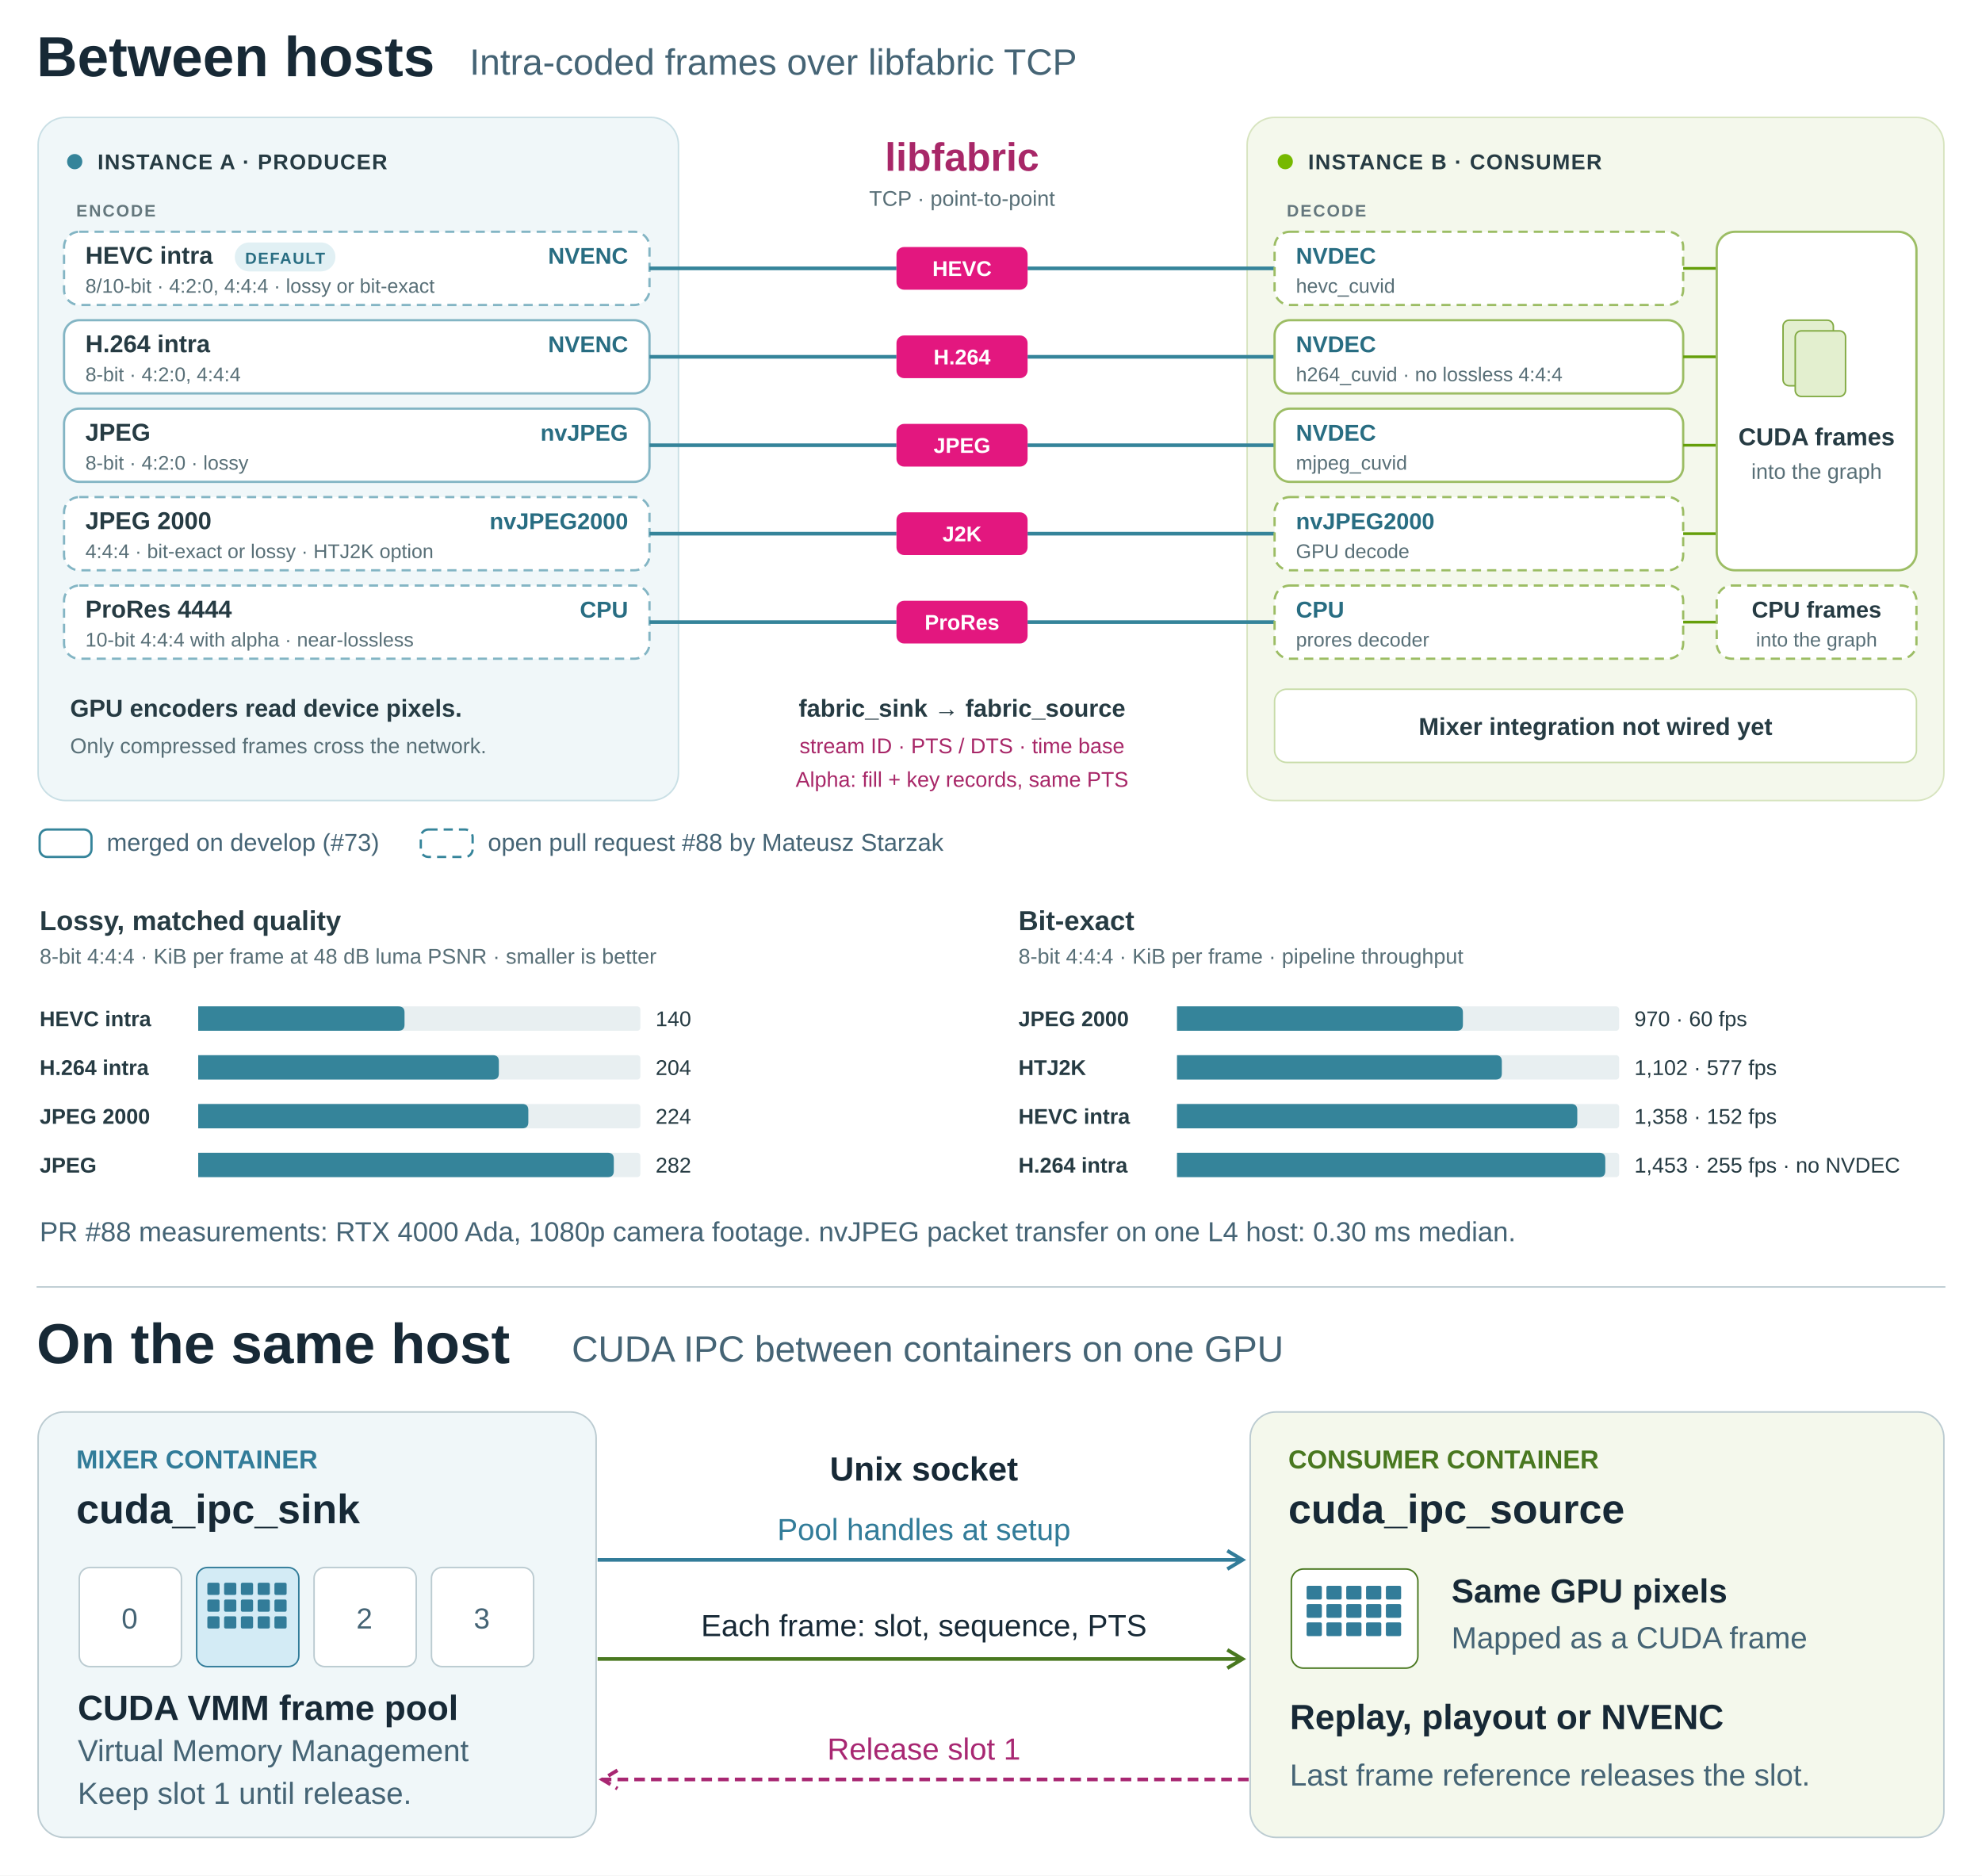
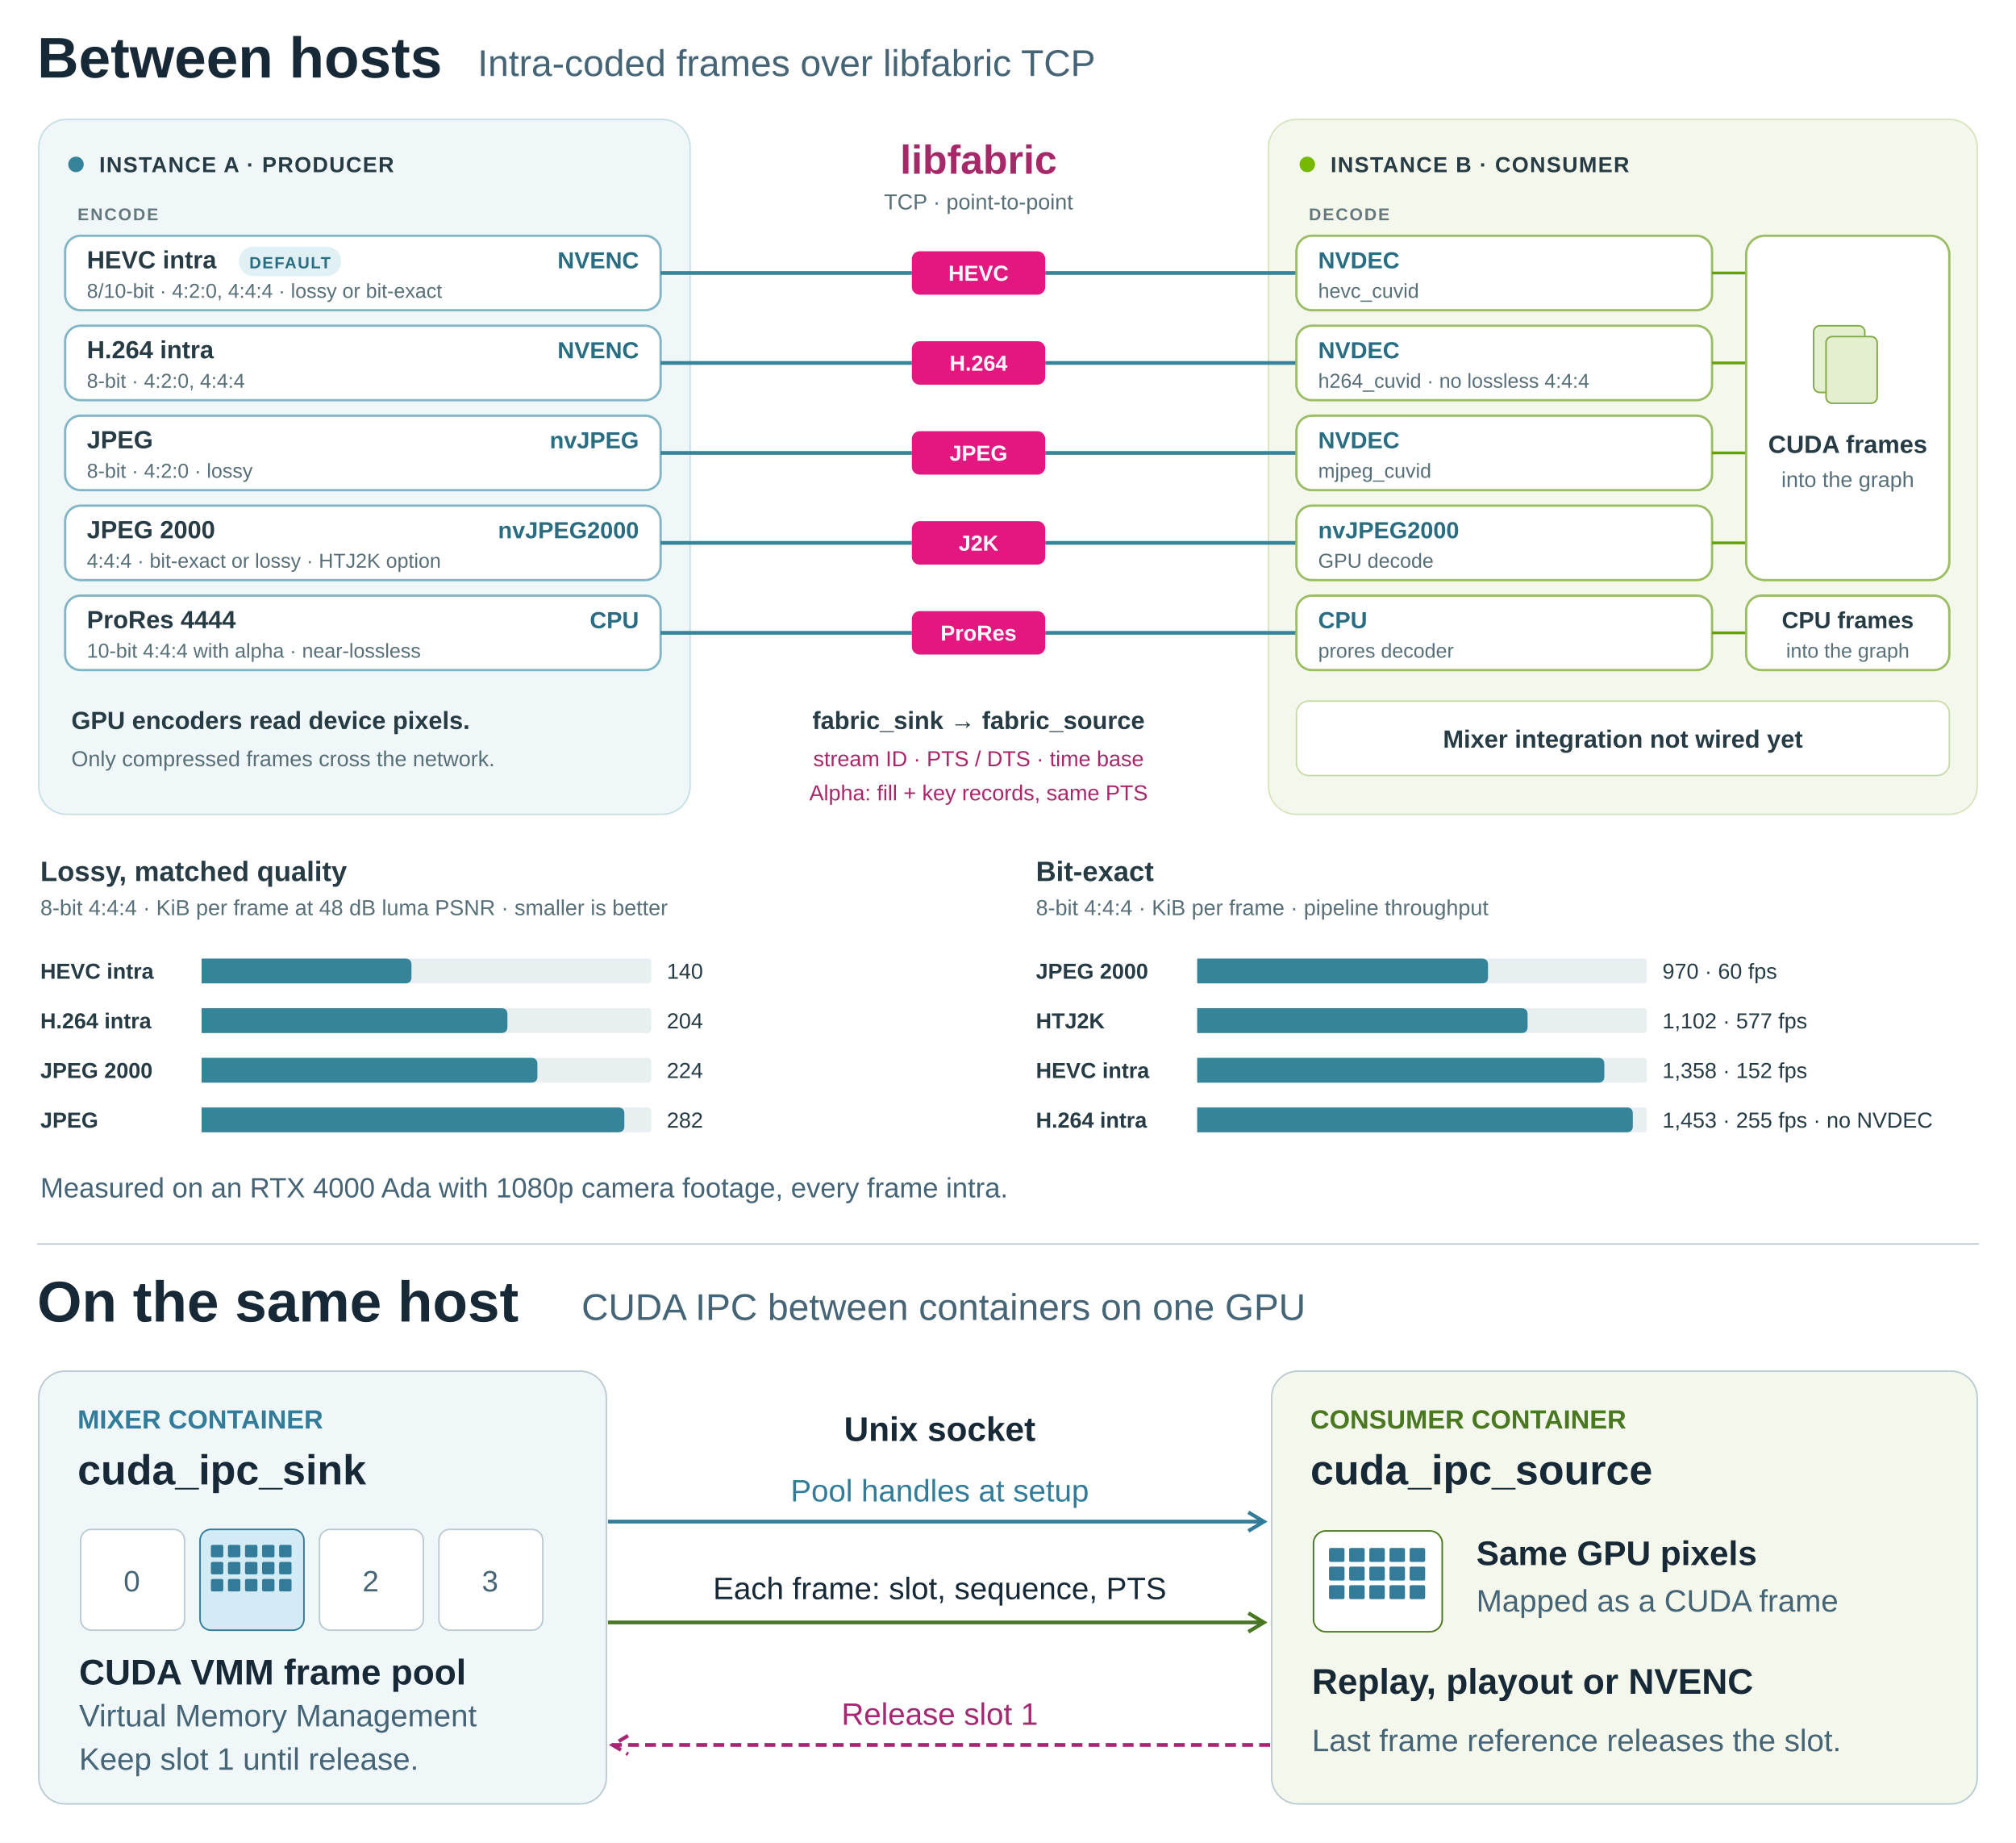
- <svg xmlns="http://www.w3.org/2000/svg" width="1300" height="1230" viewBox="0 0 1300 1230">
-   <rect width="1300" height="1230" fill="#ffffff" />
+ <svg xmlns="http://www.w3.org/2000/svg" width="1300" height="1188" viewBox="0 0 1300 1188">
+   <rect width="1300" height="1188" fill="#ffffff" />
  <g font-family="Arial, Helvetica, sans-serif">
    <text x="24" y="50" fill="#172936" font-size="37" font-weight="700" text-anchor="start">Between hosts</text>
    <text x="308" y="49" fill="#456475" font-size="24" font-weight="400" text-anchor="start">Intra-coded frames over libfabric TCP</text>
    <g transform="translate(24,76)">
      <rect x="1" y="1" width="420" height="448" rx="18" fill="#f0f7f9" stroke="#c9dfe5" />
      <rect x="794" y="1" width="457" height="448" rx="18" fill="#f4f8ec" stroke="#d7e4bf" />
      <circle cx="25" cy="30" r="5" fill="#35849a" />
      <text x="40" y="35" fill="#263b43" font-size="14" font-weight="700" text-anchor="start" letter-spacing="0.7">INSTANCE A · PRODUCER</text>
      <circle cx="819" cy="30" r="5" fill="#76b900" />
      <text x="834" y="35" fill="#263b43" font-size="14" font-weight="700" text-anchor="start" letter-spacing="0.7">INSTANCE B · CONSUMER</text>
      <text x="607.0" y="36" fill="#a82768" font-size="26" font-weight="700" text-anchor="middle">libfabric</text>
      <text x="607.0" y="59" fill="#586f77" font-size="14" font-weight="400" text-anchor="middle">TCP · point-to-point</text>
      <text x="26" y="66" fill="#64777d" font-size="11" font-weight="700" text-anchor="start" letter-spacing="1">ENCODE</text>
      <text x="820" y="66" fill="#64777d" font-size="11" font-weight="700" text-anchor="start" letter-spacing="1">DECODE</text>
-       <rect x="18" y="76" width="384" height="48" rx="10" fill="#ffffff" stroke="#83b5c4" stroke-width="1.5" stroke-dasharray="6 4" />
+       <rect x="18" y="76" width="384" height="48" rx="10" fill="#ffffff" stroke="#83b5c4" stroke-width="1.5" />
      <text x="32" y="97" fill="#263b43" font-size="16" font-weight="700" text-anchor="start">HEVC intra</text>
      <rect x="130" y="83" width="66" height="19" rx="9.5" fill="#e1f0f4" />
      <text x="163" y="97" fill="#286d82" font-size="10.5" font-weight="700" text-anchor="middle" letter-spacing="0.8">DEFAULT</text>
      <text x="388" y="97" fill="#286d82" font-size="15" font-weight="700" text-anchor="end">NVENC</text>
      <text x="32" y="116" fill="#586f77" font-size="13" font-weight="400" text-anchor="start">8/10-bit · 4:2:0, 4:4:4 · lossy or bit-exact</text>
      <path d="M402 100.0H564.0" fill="none" stroke="#35849a" stroke-width="2.4" />
      <path d="M650.0 100.0H812" fill="none" stroke="#35849a" stroke-width="2.4" />
      <rect x="564.0" y="86.0" width="86" height="28" rx="5" fill="#e3177f" />
      <text x="607.0" y="105.0" fill="#ffffff" font-size="14" font-weight="700" text-anchor="middle">HEVC</text>
-       <rect x="812" y="76" width="268" height="48" rx="10" fill="#ffffff" stroke="#9cbd64" stroke-width="1.5" stroke-dasharray="6 4" />
+       <rect x="812" y="76" width="268" height="48" rx="10" fill="#ffffff" stroke="#9cbd64" stroke-width="1.5" />
      <text x="826" y="97" fill="#286d82" font-size="15" font-weight="700" text-anchor="start">NVDEC</text>
      <text x="826" y="116" fill="#586f77" font-size="13" font-weight="400" text-anchor="start">hevc_cuvid</text>
      <path d="M1080 100.0H1102" fill="none" stroke="#659f0a" stroke-width="1.8" />
      <rect x="18" y="134" width="384" height="48" rx="10" fill="#ffffff" stroke="#83b5c4" stroke-width="1.5" />
      <text x="32" y="155" fill="#263b43" font-size="16" font-weight="700" text-anchor="start">H.264 intra</text>
      <text x="388" y="155" fill="#286d82" font-size="15" font-weight="700" text-anchor="end">NVENC</text>
      <text x="32" y="174" fill="#586f77" font-size="13" font-weight="400" text-anchor="start">8-bit · 4:2:0, 4:4:4</text>
      <path d="M402 158.0H564.0" fill="none" stroke="#35849a" stroke-width="2.4" />
      <path d="M650.0 158.0H812" fill="none" stroke="#35849a" stroke-width="2.4" />
      <rect x="564.0" y="144.0" width="86" height="28" rx="5" fill="#e3177f" />
      <text x="607.0" y="163.0" fill="#ffffff" font-size="14" font-weight="700" text-anchor="middle">H.264</text>
      <rect x="812" y="134" width="268" height="48" rx="10" fill="#ffffff" stroke="#9cbd64" stroke-width="1.5" />
      <text x="826" y="155" fill="#286d82" font-size="15" font-weight="700" text-anchor="start">NVDEC</text>
      <text x="826" y="174" fill="#586f77" font-size="13" font-weight="400" text-anchor="start">h264_cuvid · no lossless 4:4:4</text>
      <path d="M1080 158.0H1102" fill="none" stroke="#659f0a" stroke-width="1.8" />
      <rect x="18" y="192" width="384" height="48" rx="10" fill="#ffffff" stroke="#83b5c4" stroke-width="1.5" />
      <text x="32" y="213" fill="#263b43" font-size="16" font-weight="700" text-anchor="start">JPEG</text>
      <text x="388" y="213" fill="#286d82" font-size="15" font-weight="700" text-anchor="end">nvJPEG</text>
      <text x="32" y="232" fill="#586f77" font-size="13" font-weight="400" text-anchor="start">8-bit · 4:2:0 · lossy</text>
      <path d="M402 216.0H564.0" fill="none" stroke="#35849a" stroke-width="2.4" />
      <path d="M650.0 216.0H812" fill="none" stroke="#35849a" stroke-width="2.4" />
      <rect x="564.0" y="202.0" width="86" height="28" rx="5" fill="#e3177f" />
      <text x="607.0" y="221.0" fill="#ffffff" font-size="14" font-weight="700" text-anchor="middle">JPEG</text>
      <rect x="812" y="192" width="268" height="48" rx="10" fill="#ffffff" stroke="#9cbd64" stroke-width="1.5" />
      <text x="826" y="213" fill="#286d82" font-size="15" font-weight="700" text-anchor="start">NVDEC</text>
      <text x="826" y="232" fill="#586f77" font-size="13" font-weight="400" text-anchor="start">mjpeg_cuvid</text>
      <path d="M1080 216.0H1102" fill="none" stroke="#659f0a" stroke-width="1.8" />
-       <rect x="18" y="250" width="384" height="48" rx="10" fill="#ffffff" stroke="#83b5c4" stroke-width="1.5" stroke-dasharray="6 4" />
+       <rect x="18" y="250" width="384" height="48" rx="10" fill="#ffffff" stroke="#83b5c4" stroke-width="1.5" />
      <text x="32" y="271" fill="#263b43" font-size="16" font-weight="700" text-anchor="start">JPEG 2000</text>
      <text x="388" y="271" fill="#286d82" font-size="15" font-weight="700" text-anchor="end">nvJPEG2000</text>
      <text x="32" y="290" fill="#586f77" font-size="13" font-weight="400" text-anchor="start">4:4:4 · bit-exact or lossy · HTJ2K option</text>
      <path d="M402 274.0H564.0" fill="none" stroke="#35849a" stroke-width="2.4" />
      <path d="M650.0 274.0H812" fill="none" stroke="#35849a" stroke-width="2.4" />
      <rect x="564.0" y="260.0" width="86" height="28" rx="5" fill="#e3177f" />
      <text x="607.0" y="279.0" fill="#ffffff" font-size="14" font-weight="700" text-anchor="middle">J2K</text>
-       <rect x="812" y="250" width="268" height="48" rx="10" fill="#ffffff" stroke="#9cbd64" stroke-width="1.5" stroke-dasharray="6 4" />
+       <rect x="812" y="250" width="268" height="48" rx="10" fill="#ffffff" stroke="#9cbd64" stroke-width="1.5" />
      <text x="826" y="271" fill="#286d82" font-size="15" font-weight="700" text-anchor="start">nvJPEG2000</text>
      <text x="826" y="290" fill="#586f77" font-size="13" font-weight="400" text-anchor="start">GPU decode</text>
      <path d="M1080 274.0H1102" fill="none" stroke="#659f0a" stroke-width="1.8" />
-       <rect x="18" y="308" width="384" height="48" rx="10" fill="#ffffff" stroke="#83b5c4" stroke-width="1.5" stroke-dasharray="6 4" />
+       <rect x="18" y="308" width="384" height="48" rx="10" fill="#ffffff" stroke="#83b5c4" stroke-width="1.5" />
      <text x="32" y="329" fill="#263b43" font-size="16" font-weight="700" text-anchor="start">ProRes 4444</text>
      <text x="388" y="329" fill="#286d82" font-size="15" font-weight="700" text-anchor="end">CPU</text>
      <text x="32" y="348" fill="#586f77" font-size="13" font-weight="400" text-anchor="start">10-bit 4:4:4 with alpha · near-lossless</text>
      <path d="M402 332.0H564.0" fill="none" stroke="#35849a" stroke-width="2.4" />
      <path d="M650.0 332.0H812" fill="none" stroke="#35849a" stroke-width="2.4" />
      <rect x="564.0" y="318.0" width="86" height="28" rx="5" fill="#e3177f" />
      <text x="607.0" y="337.0" fill="#ffffff" font-size="14" font-weight="700" text-anchor="middle">ProRes</text>
-       <rect x="812" y="308" width="268" height="48" rx="10" fill="#ffffff" stroke="#9cbd64" stroke-width="1.5" stroke-dasharray="6 4" />
+       <rect x="812" y="308" width="268" height="48" rx="10" fill="#ffffff" stroke="#9cbd64" stroke-width="1.5" />
      <text x="826" y="329" fill="#286d82" font-size="15" font-weight="700" text-anchor="start">CPU</text>
      <text x="826" y="348" fill="#586f77" font-size="13" font-weight="400" text-anchor="start">prores decoder</text>
      <path d="M1080 332.0H1102" fill="none" stroke="#659f0a" stroke-width="1.8" />
      <rect x="1102" y="76" width="131" height="222" rx="12" fill="#ffffff" stroke="#9cbd64" stroke-width="1.5" />
      <rect x="1145.5" y="134" width="33" height="43" rx="4" fill="#e3efcf" stroke="#82aa43" />
      <rect x="1153.5" y="141" width="33" height="43" rx="4" fill="#e3efcf" stroke="#82aa43" />
      <text x="1167.5" y="216" fill="#263b43" font-size="16" font-weight="700" text-anchor="middle">CUDA frames</text>
      <text x="1167.5" y="238" fill="#586f77" font-size="14" font-weight="400" text-anchor="middle">into the graph</text>
-       <rect x="1102" y="308" width="131" height="48" rx="10" fill="#ffffff" stroke="#9cbd64" stroke-width="1.5" stroke-dasharray="6 4" />
+       <rect x="1102" y="308" width="131" height="48" rx="10" fill="#ffffff" stroke="#9cbd64" stroke-width="1.5" />
      <text x="1167.5" y="329" fill="#263b43" font-size="15" font-weight="700" text-anchor="middle">CPU frames</text>
      <text x="1167.5" y="348" fill="#586f77" font-size="13" font-weight="400" text-anchor="middle">into the graph</text>
      <text x="22" y="394" fill="#263b43" font-size="16" font-weight="700" text-anchor="start">GPU encoders read device pixels.</text>
      <text x="22" y="418" fill="#586f77" font-size="14" font-weight="400" text-anchor="start">Only compressed frames cross the network.</text>
      <text x="607.0" y="394" fill="#263b43" font-size="16" font-weight="700" text-anchor="middle">fabric_sink → fabric_source</text>
      <text x="607.0" y="418" fill="#a82768" font-size="14" font-weight="400" text-anchor="middle">stream ID · PTS / DTS · time base</text>
      <text x="607.0" y="440" fill="#a82768" font-size="14" font-weight="400" text-anchor="middle">Alpha: fill + key records, same PTS</text>
      <rect x="812" y="376" width="421" height="48" rx="8" fill="#ffffff" stroke="#c8dca9" />
      <text x="1022.5" y="406" fill="#263b43" font-size="16" font-weight="700" text-anchor="middle">Mixer integration not wired yet</text>
    </g>
-     <rect x="26" y="544" width="34" height="18" rx="5" fill="none" stroke="#35849a" stroke-width="1.5" />
-     <text x="70" y="558" fill="#456475" font-size="16" font-weight="400" text-anchor="start">merged on develop (#73)</text>
-     <rect x="276" y="544" width="34" height="18" rx="5" fill="none" stroke="#35849a" stroke-width="1.5" stroke-dasharray="6 4" />
-     <text x="320" y="558" fill="#456475" font-size="16" font-weight="400" text-anchor="start">open pull request #88 by Mateusz Starzak</text>
-     <text x="26" y="610" fill="#263b43" font-size="18" font-weight="700" text-anchor="start">Lossy, matched quality</text>
-     <text x="26" y="632" fill="#586f77" font-size="14" font-weight="400" text-anchor="start">8-bit 4:4:4 · KiB per frame at 48 dB luma PSNR · smaller is better</text>
-     <text x="26" y="673" fill="#263b43" font-size="14" font-weight="700" text-anchor="start">HEVC intra</text>
-     <rect x="130" y="660" width="290" height="16" fill="#e8eff1" rx="2" />
-     <path d="M130 660H261.333Q265.333 660 265.333 664V672Q265.333 676 261.333 676H130Z" fill="#35849a" />
-     <text x="430" y="673" fill="#263b43" font-size="14" font-weight="400" text-anchor="start">140</text>
-     <text x="26" y="705" fill="#263b43" font-size="14" font-weight="700" text-anchor="start">H.264 intra</text>
-     <rect x="130" y="692" width="290" height="16" fill="#e8eff1" rx="2" />
-     <path d="M130 692H323.2Q327.2 692 327.2 696V704Q327.2 708 323.2 708H130Z" fill="#35849a" />
-     <text x="430" y="705" fill="#263b43" font-size="14" font-weight="400" text-anchor="start">204</text>
-     <text x="26" y="737" fill="#263b43" font-size="14" font-weight="700" text-anchor="start">JPEG 2000</text>
-     <rect x="130" y="724" width="290" height="16" fill="#e8eff1" rx="2" />
-     <path d="M130 724H342.533Q346.533 724 346.533 728V736Q346.533 740 342.533 740H130Z" fill="#35849a" />
-     <text x="430" y="737" fill="#263b43" font-size="14" font-weight="400" text-anchor="start">224</text>
-     <text x="26" y="769" fill="#263b43" font-size="14" font-weight="700" text-anchor="start">JPEG</text>
-     <rect x="130" y="756" width="290" height="16" fill="#e8eff1" rx="2" />
-     <path d="M130 756H398.6Q402.6 756 402.6 760V768Q402.6 772 398.6 772H130Z" fill="#35849a" />
-     <text x="430" y="769" fill="#263b43" font-size="14" font-weight="400" text-anchor="start">282</text>
-     <text x="668" y="610" fill="#263b43" font-size="18" font-weight="700" text-anchor="start">Bit-exact</text>
-     <text x="668" y="632" fill="#586f77" font-size="14" font-weight="400" text-anchor="start">8-bit 4:4:4 · KiB per frame · pipeline throughput</text>
-     <text x="668" y="673" fill="#263b43" font-size="14" font-weight="700" text-anchor="start">JPEG 2000</text>
-     <rect x="772" y="660" width="290" height="16" fill="#e8eff1" rx="2" />
-     <path d="M772 660H955.533Q959.533 660 959.533 664V672Q959.533 676 955.533 676H772Z" fill="#35849a" />
-     <text x="1072" y="673" fill="#263b43" font-size="14" font-weight="400" text-anchor="start">970  ·  60 fps</text>
-     <text x="668" y="705" fill="#263b43" font-size="14" font-weight="700" text-anchor="start">HTJ2K</text>
-     <rect x="772" y="692" width="290" height="16" fill="#e8eff1" rx="2" />
-     <path d="M772 692H981.053Q985.053 692 985.053 696V704Q985.053 708 981.053 708H772Z" fill="#35849a" />
-     <text x="1072" y="705" fill="#263b43" font-size="14" font-weight="400" text-anchor="start">1,102  ·  577 fps</text>
-     <text x="668" y="737" fill="#263b43" font-size="14" font-weight="700" text-anchor="start">HEVC intra</text>
-     <rect x="772" y="724" width="290" height="16" fill="#e8eff1" rx="2" />
-     <path d="M772 724H1030.547Q1034.547 724 1034.547 728V736Q1034.547 740 1030.547 740H772Z" fill="#35849a" />
-     <text x="1072" y="737" fill="#263b43" font-size="14" font-weight="400" text-anchor="start">1,358  ·  152 fps</text>
-     <text x="668" y="769" fill="#263b43" font-size="14" font-weight="700" text-anchor="start">H.264 intra</text>
-     <rect x="772" y="756" width="290" height="16" fill="#e8eff1" rx="2" />
-     <path d="M772 756H1048.913Q1052.913 756 1052.913 760V768Q1052.913 772 1048.913 772H772Z" fill="#35849a" />
-     <text x="1072" y="769" fill="#263b43" font-size="14" font-weight="400" text-anchor="start">1,453  ·  255 fps · no NVDEC</text>
-     <text x="26" y="814" fill="#456475" font-size="18" font-weight="400" text-anchor="start">PR #88 measurements: RTX 4000 Ada, 1080p camera footage. nvJPEG packet transfer on one L4 host: 0.30 ms median.</text>
-     <g transform="translate(0,377)">
+     <text x="26" y="568" fill="#263b43" font-size="18" font-weight="700" text-anchor="start">Lossy, matched quality</text>
+     <text x="26" y="590" fill="#586f77" font-size="14" font-weight="400" text-anchor="start">8-bit 4:4:4 · KiB per frame at 48 dB luma PSNR · smaller is better</text>
+     <text x="26" y="631" fill="#263b43" font-size="14" font-weight="700" text-anchor="start">HEVC intra</text>
+     <rect x="130" y="618" width="290" height="16" fill="#e8eff1" rx="2" />
+     <path d="M130 618H261.333Q265.333 618 265.333 622V630Q265.333 634 261.333 634H130Z" fill="#35849a" />
+     <text x="430" y="631" fill="#263b43" font-size="14" font-weight="400" text-anchor="start">140</text>
+     <text x="26" y="663" fill="#263b43" font-size="14" font-weight="700" text-anchor="start">H.264 intra</text>
+     <rect x="130" y="650" width="290" height="16" fill="#e8eff1" rx="2" />
+     <path d="M130 650H323.2Q327.2 650 327.2 654V662Q327.2 666 323.2 666H130Z" fill="#35849a" />
+     <text x="430" y="663" fill="#263b43" font-size="14" font-weight="400" text-anchor="start">204</text>
+     <text x="26" y="695" fill="#263b43" font-size="14" font-weight="700" text-anchor="start">JPEG 2000</text>
+     <rect x="130" y="682" width="290" height="16" fill="#e8eff1" rx="2" />
+     <path d="M130 682H342.533Q346.533 682 346.533 686V694Q346.533 698 342.533 698H130Z" fill="#35849a" />
+     <text x="430" y="695" fill="#263b43" font-size="14" font-weight="400" text-anchor="start">224</text>
+     <text x="26" y="727" fill="#263b43" font-size="14" font-weight="700" text-anchor="start">JPEG</text>
+     <rect x="130" y="714" width="290" height="16" fill="#e8eff1" rx="2" />
+     <path d="M130 714H398.6Q402.6 714 402.6 718V726Q402.6 730 398.6 730H130Z" fill="#35849a" />
+     <text x="430" y="727" fill="#263b43" font-size="14" font-weight="400" text-anchor="start">282</text>
+     <text x="668" y="568" fill="#263b43" font-size="18" font-weight="700" text-anchor="start">Bit-exact</text>
+     <text x="668" y="590" fill="#586f77" font-size="14" font-weight="400" text-anchor="start">8-bit 4:4:4 · KiB per frame · pipeline throughput</text>
+     <text x="668" y="631" fill="#263b43" font-size="14" font-weight="700" text-anchor="start">JPEG 2000</text>
+     <rect x="772" y="618" width="290" height="16" fill="#e8eff1" rx="2" />
+     <path d="M772 618H955.533Q959.533 618 959.533 622V630Q959.533 634 955.533 634H772Z" fill="#35849a" />
+     <text x="1072" y="631" fill="#263b43" font-size="14" font-weight="400" text-anchor="start">970  ·  60 fps</text>
+     <text x="668" y="663" fill="#263b43" font-size="14" font-weight="700" text-anchor="start">HTJ2K</text>
+     <rect x="772" y="650" width="290" height="16" fill="#e8eff1" rx="2" />
+     <path d="M772 650H981.053Q985.053 650 985.053 654V662Q985.053 666 981.053 666H772Z" fill="#35849a" />
+     <text x="1072" y="663" fill="#263b43" font-size="14" font-weight="400" text-anchor="start">1,102  ·  577 fps</text>
+     <text x="668" y="695" fill="#263b43" font-size="14" font-weight="700" text-anchor="start">HEVC intra</text>
+     <rect x="772" y="682" width="290" height="16" fill="#e8eff1" rx="2" />
+     <path d="M772 682H1030.547Q1034.547 682 1034.547 686V694Q1034.547 698 1030.547 698H772Z" fill="#35849a" />
+     <text x="1072" y="695" fill="#263b43" font-size="14" font-weight="400" text-anchor="start">1,358  ·  152 fps</text>
+     <text x="668" y="727" fill="#263b43" font-size="14" font-weight="700" text-anchor="start">H.264 intra</text>
+     <rect x="772" y="714" width="290" height="16" fill="#e8eff1" rx="2" />
+     <path d="M772 714H1048.913Q1052.913 714 1052.913 718V726Q1052.913 730 1048.913 730H772Z" fill="#35849a" />
+     <text x="1072" y="727" fill="#263b43" font-size="14" font-weight="400" text-anchor="start">1,453  ·  255 fps · no NVDEC</text>
+     <text x="26" y="772" fill="#456475" font-size="18" font-weight="400" text-anchor="start">Measured on an RTX 4000 Ada with 1080p camera footage, every frame intra.</text>
+     <g transform="translate(0,335)">
      <path d="M24 467H1276" stroke="#bbcbd1" />
      <text x="24" y="517" fill="#172936" font-size="37" font-weight="700">On the same host</text>
      <text x="375" y="516" fill="#456475" font-size="24" font-weight="400">CUDA IPC between containers on one GPU</text>
      <rect x="25" y="549" width="366" height="279" rx="17" fill="#f0f7f9" stroke="#bbcbd1" />
      <rect x="820" y="549" width="455" height="279" rx="17" fill="#f4f8ec" stroke="#bbcbd1" />
      <text x="50" y="586" fill="#327c99" font-size="17" font-weight="700">MIXER CONTAINER</text>
      <text x="845" y="586" fill="#497820" font-size="17" font-weight="700">CONSUMER CONTAINER</text>
      <text x="50" y="622" fill="#172936" font-size="27" font-weight="700">cuda_ipc_sink</text>
      <text x="845" y="622" fill="#172936" font-size="27" font-weight="700">cuda_ipc_source</text>
      <rect x="52" y="651" width="67" height="65" rx="7" fill="#ffffff" stroke="#bbcbd1" />
      <g transform="translate(85 691)" text-anchor="middle">
        <text x="0" y="0" fill="#456475" font-size="19" font-weight="400">0</text>
      </g>
      <rect x="129" y="651" width="67" height="65" rx="7" fill="#d3ebf5" stroke="#327c99" />
      <rect x="136" y="661" width="8" height="8" rx="1" fill="#327c99" stroke="none" />
      <rect x="147" y="661" width="8" height="8" rx="1" fill="#327c99" stroke="none" />
      <rect x="158" y="661" width="8" height="8" rx="1" fill="#327c99" stroke="none" />
      <rect x="169" y="661" width="8" height="8" rx="1" fill="#327c99" stroke="none" />
      <rect x="180" y="661" width="8" height="8" rx="1" fill="#327c99" stroke="none" />
      <rect x="136" y="672" width="8" height="8" rx="1" fill="#327c99" stroke="none" />
      <rect x="147" y="672" width="8" height="8" rx="1" fill="#327c99" stroke="none" />
      <rect x="158" y="672" width="8" height="8" rx="1" fill="#327c99" stroke="none" />
      <rect x="169" y="672" width="8" height="8" rx="1" fill="#327c99" stroke="none" />
      <rect x="180" y="672" width="8" height="8" rx="1" fill="#327c99" stroke="none" />
      <rect x="136" y="683" width="8" height="8" rx="1" fill="#327c99" stroke="none" />
      <rect x="147" y="683" width="8" height="8" rx="1" fill="#327c99" stroke="none" />
      <rect x="158" y="683" width="8" height="8" rx="1" fill="#327c99" stroke="none" />
      <rect x="169" y="683" width="8" height="8" rx="1" fill="#327c99" stroke="none" />
      <rect x="180" y="683" width="8" height="8" rx="1" fill="#327c99" stroke="none" />
      <rect x="206" y="651" width="67" height="65" rx="7" fill="#ffffff" stroke="#bbcbd1" />
      <g transform="translate(239 691)" text-anchor="middle">
        <text x="0" y="0" fill="#456475" font-size="19" font-weight="400">2</text>
      </g>
      <rect x="283" y="651" width="67" height="65" rx="7" fill="#ffffff" stroke="#bbcbd1" />
      <g transform="translate(316 691)" text-anchor="middle">
        <text x="0" y="0" fill="#456475" font-size="19" font-weight="400">3</text>
      </g>
      <text x="51" y="751" fill="#172936" font-size="23" font-weight="700">CUDA VMM frame pool</text>
      <text x="51" y="778" fill="#456475" font-size="20" font-weight="400">Virtual Memory Management</text>
      <text x="51" y="806" fill="#456475" font-size="20" font-weight="400">Keep slot 1 until release.</text>
      <g transform="translate(606 594)" text-anchor="middle">
        <text x="0" y="0" fill="#172936" font-size="22" font-weight="700">Unix socket</text>
      </g>
      <g transform="translate(606 633)" text-anchor="middle">
        <text x="0" y="0" fill="#327c99" font-size="20" font-weight="400">Pool handles at setup</text>
      </g>
      <path d="M392 646H815m-10 -6 10 6 -10 6" fill="none" stroke="#327c99" stroke-width="2.4" stroke-dasharray="" />
      <g transform="translate(606 696)" text-anchor="middle">
        <text x="0" y="0" fill="#172936" font-size="20" font-weight="400">Each frame: slot, sequence, PTS</text>
      </g>
      <path d="M392 711H815m-10 -6 10 6 -10 6" fill="none" stroke="#497820" stroke-width="2.4" stroke-dasharray="" />
      <g transform="translate(606 777)" text-anchor="middle">
        <text x="0" y="0" fill="#a82772" font-size="20" font-weight="400">Release slot 1</text>
      </g>
      <path d="M819 790H395m10 -6 -10 6 10 6" fill="none" stroke="#a82772" stroke-width="2.4" stroke-dasharray="7 4" />
      <rect x="847" y="652" width="83" height="65" rx="8" fill="#ffffff" stroke="#497820" />
      <rect x="857" y="663" width="10" height="9" rx="1" fill="#327c99" stroke="none" />
      <rect x="870" y="663" width="10" height="9" rx="1" fill="#327c99" stroke="none" />
      <rect x="883" y="663" width="10" height="9" rx="1" fill="#327c99" stroke="none" />
      <rect x="896" y="663" width="10" height="9" rx="1" fill="#327c99" stroke="none" />
      <rect x="909" y="663" width="10" height="9" rx="1" fill="#327c99" stroke="none" />
      <rect x="857" y="675" width="10" height="9" rx="1" fill="#327c99" stroke="none" />
      <rect x="870" y="675" width="10" height="9" rx="1" fill="#327c99" stroke="none" />
      <rect x="883" y="675" width="10" height="9" rx="1" fill="#327c99" stroke="none" />
      <rect x="896" y="675" width="10" height="9" rx="1" fill="#327c99" stroke="none" />
      <rect x="909" y="675" width="10" height="9" rx="1" fill="#327c99" stroke="none" />
      <rect x="857" y="687" width="10" height="9" rx="1" fill="#327c99" stroke="none" />
      <rect x="870" y="687" width="10" height="9" rx="1" fill="#327c99" stroke="none" />
      <rect x="883" y="687" width="10" height="9" rx="1" fill="#327c99" stroke="none" />
      <rect x="896" y="687" width="10" height="9" rx="1" fill="#327c99" stroke="none" />
      <rect x="909" y="687" width="10" height="9" rx="1" fill="#327c99" stroke="none" />
      <text x="952" y="674" fill="#172936" font-size="22" font-weight="700">Same GPU pixels</text>
      <text x="952" y="704" fill="#456475" font-size="20" font-weight="400">Mapped as a CUDA frame</text>
      <text x="846" y="757" fill="#172936" font-size="23" font-weight="700">Replay, playout or NVENC</text>
      <text x="846" y="794" fill="#456475" font-size="20" font-weight="400">Last frame reference releases the slot.</text>
    </g>
  </g>
</svg>
